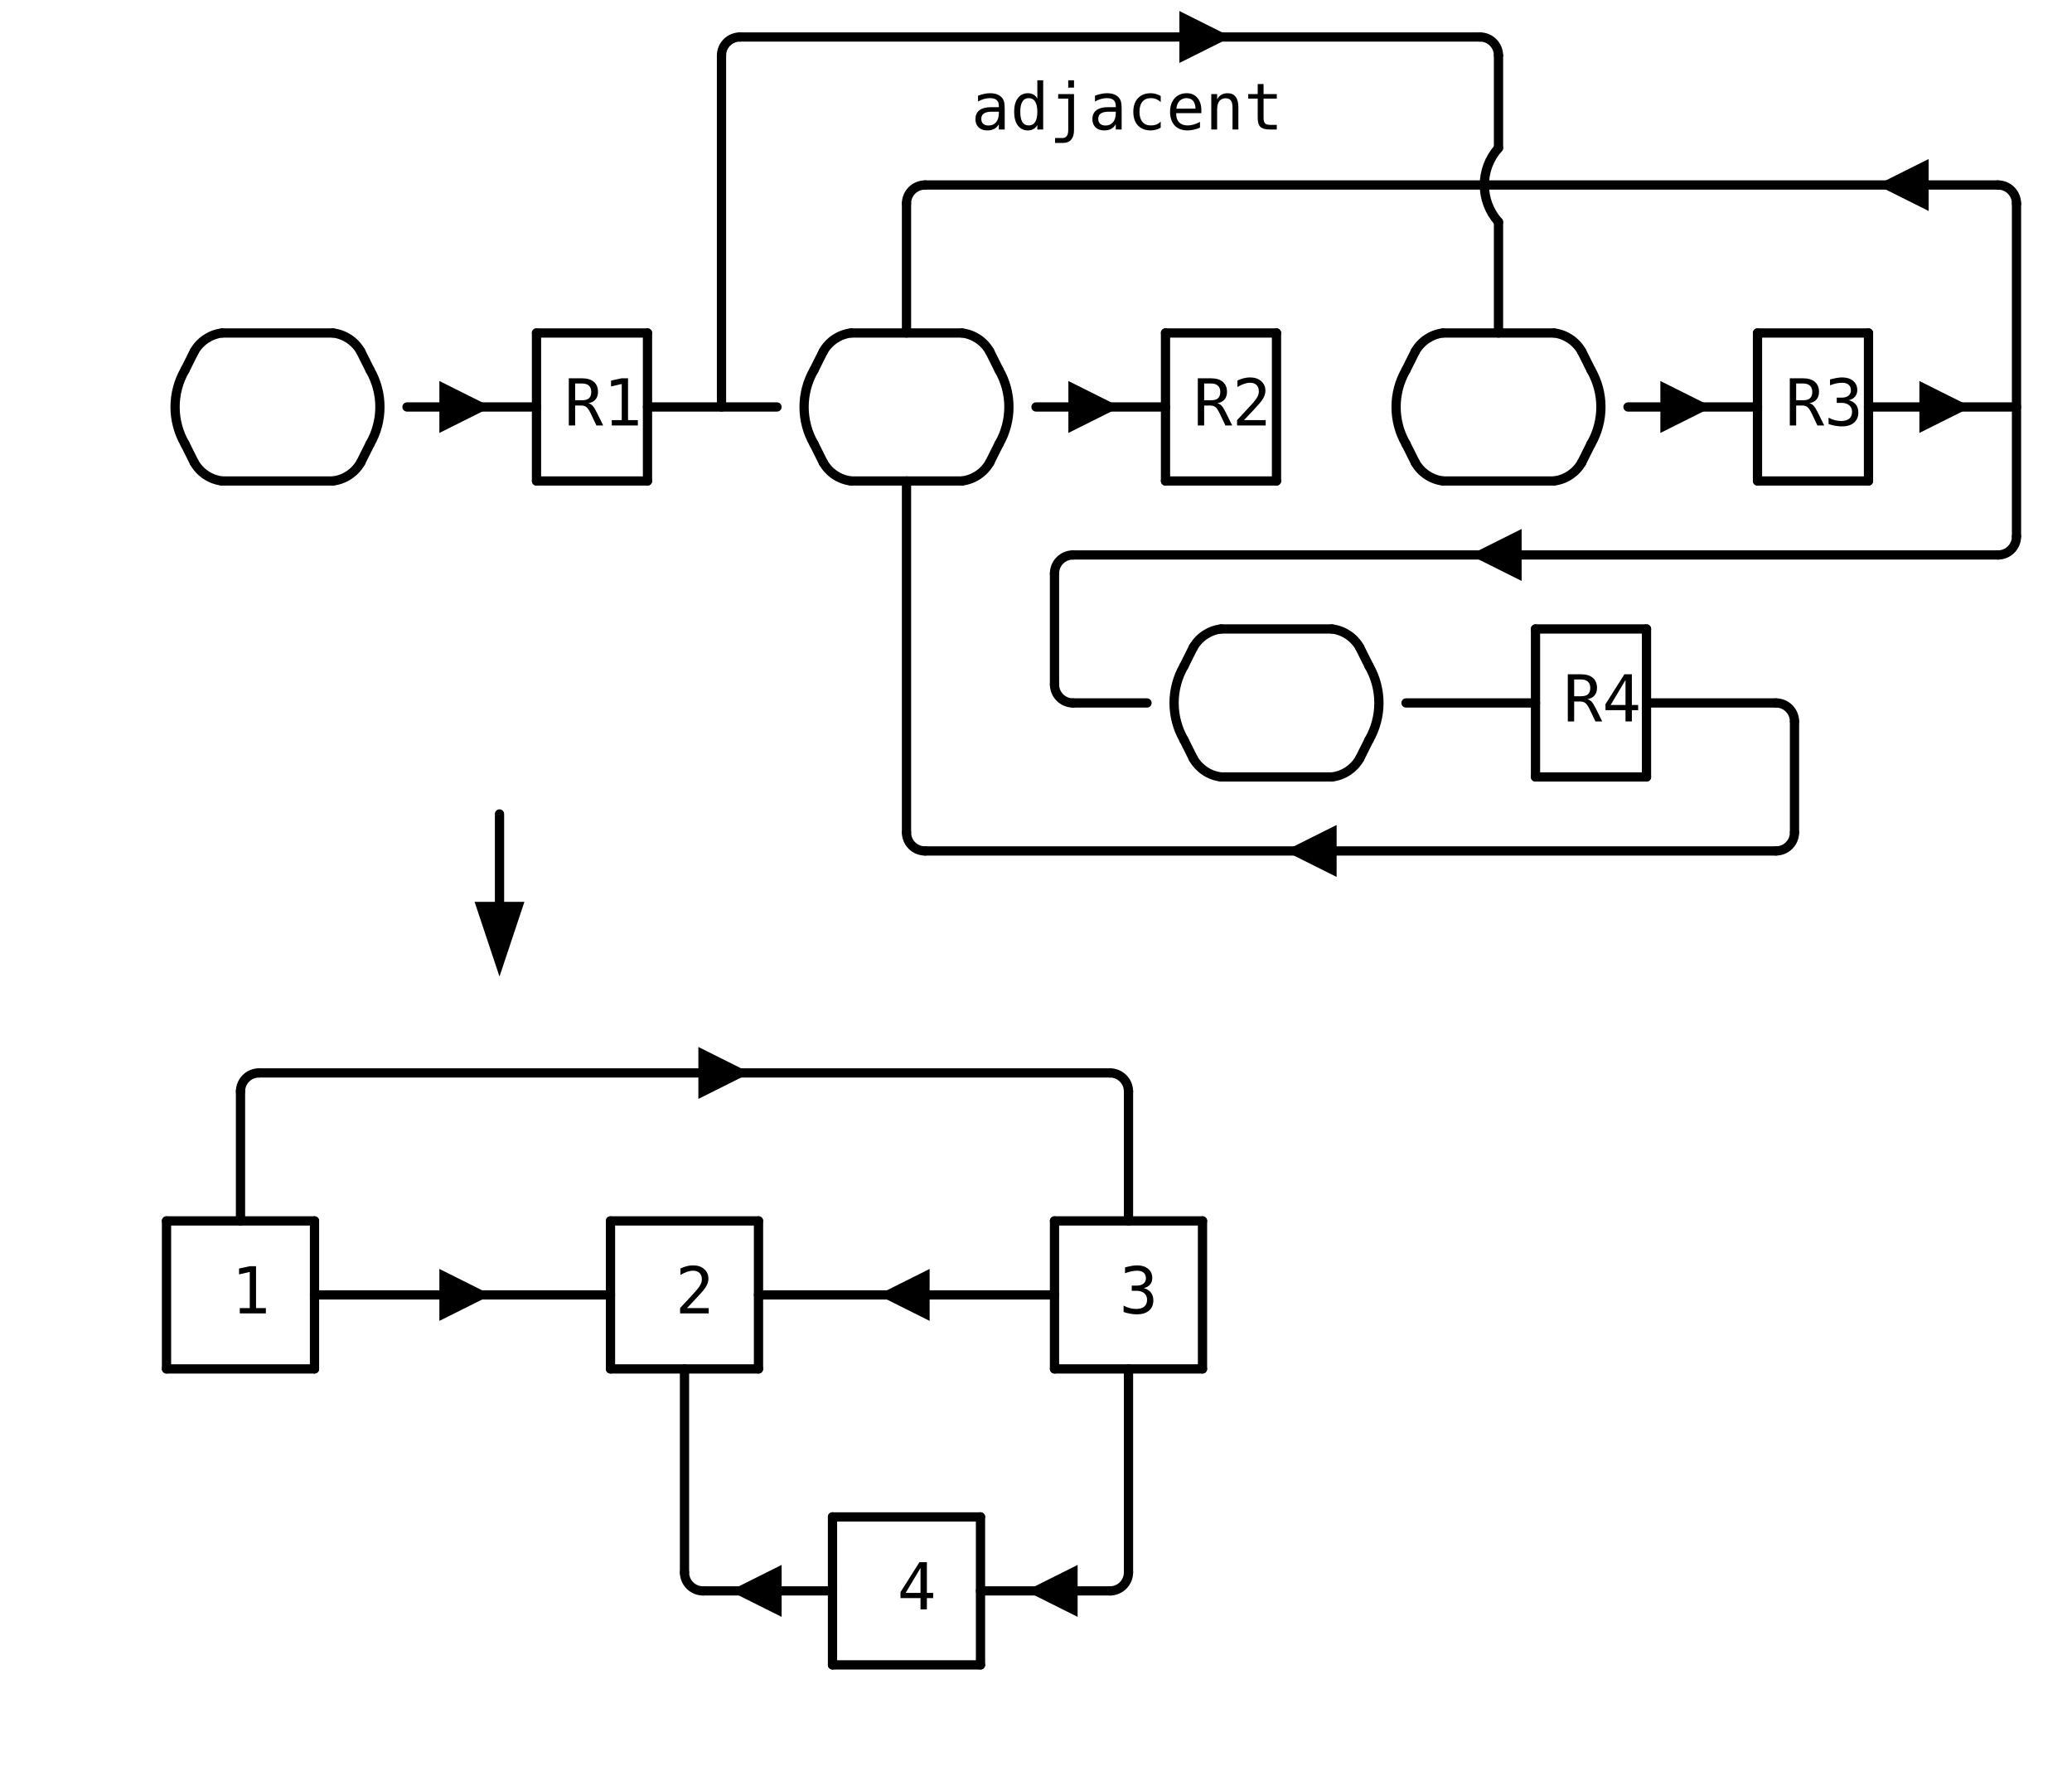
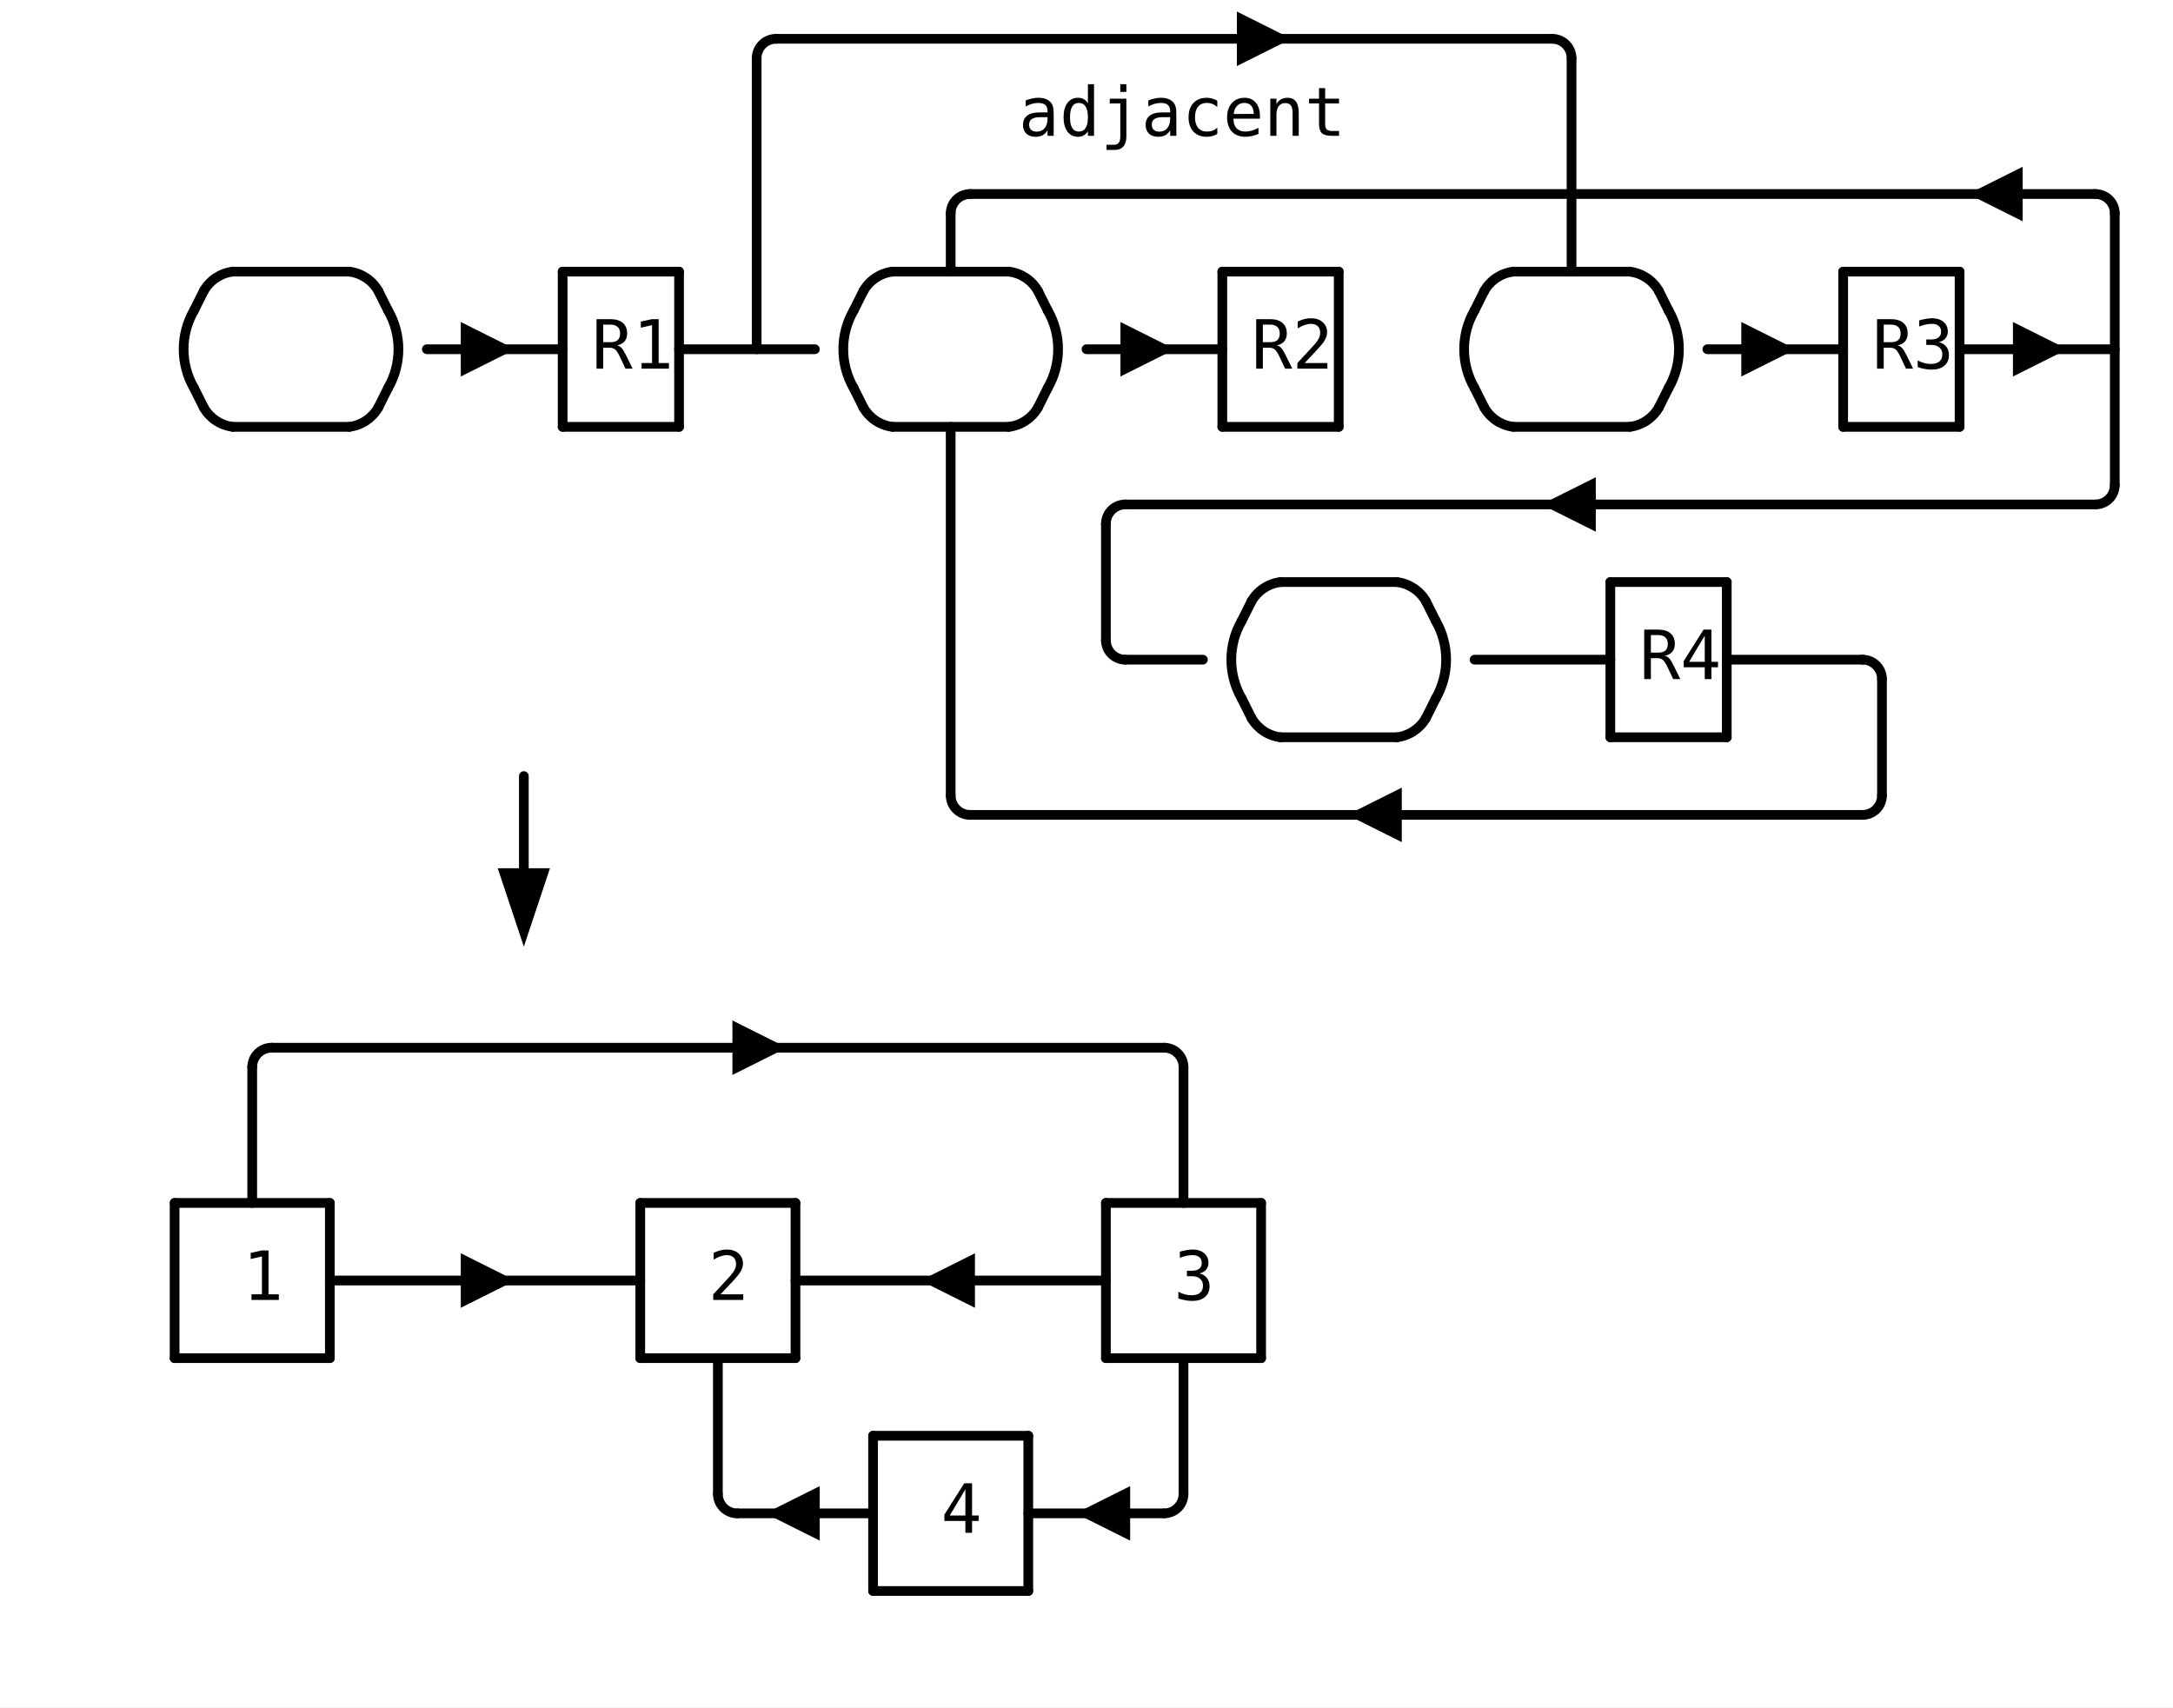
- <svg xmlns="http://www.w3.org/2000/svg" width="448" height="384" class="svgbob">
+ <svg xmlns="http://www.w3.org/2000/svg" width="448" height="352" class="svgbob">
  <style>.svgbob line, .svgbob path, .svgbob circle, .svgbob rect, .svgbob polygon {
  stroke: black;
  stroke-width: 2;
  stroke-opacity: 1;
  fill-opacity: 1;
  stroke-linecap: round;
  stroke-linejoin: miter;
}

.svgbob text {
  white-space: pre;
  fill: black;
  font-family: Iosevka Fixed, monospace;
  font-size: 14px;
}

.svgbob rect.backdrop {
  stroke: none;
  fill: white;
}

.svgbob .broken {
  stroke-dasharray: 8;
}

.svgbob .filled {
  fill: black;
}

.svgbob .bg_filled {
  fill: white;
  stroke-width: 1;
}

.svgbob .nofill {
  fill: white;
}

.svgbob .end_marked_arrow {
  marker-end: url(#arrow);
}

.svgbob .start_marked_arrow {
  marker-start: url(#arrow);
}

.svgbob .end_marked_diamond {
  marker-end: url(#diamond);
}

.svgbob .start_marked_diamond {
  marker-start: url(#diamond);
}

.svgbob .end_marked_circle {
  marker-end: url(#circle);
}

.svgbob .start_marked_circle {
  marker-start: url(#circle);
}

.svgbob .end_marked_open_circle {
  marker-end: url(#open_circle);
}

.svgbob .start_marked_open_circle {
  marker-start: url(#open_circle);
}

.svgbob .end_marked_big_open_circle {
  marker-end: url(#big_open_circle);
}

.svgbob .start_marked_big_open_circle {
  marker-start: url(#big_open_circle);
}

</style>
  <defs>
    <marker id="arrow" viewBox="-2 -2 8 8" refX="4" refY="2" markerWidth="7" markerHeight="7" orient="auto-start-reverse">
      <polygon points="0,0 0,4 4,2 0,0" />
    </marker>
    <marker id="diamond" viewBox="-2 -2 8 8" refX="4" refY="2" markerWidth="7" markerHeight="7" orient="auto-start-reverse">
      <polygon points="0,2 2,0 4,2 2,4 0,2" />
    </marker>
    <marker id="circle" viewBox="0 0 8 8" refX="4" refY="4" markerWidth="7" markerHeight="7" orient="auto-start-reverse">
      <circle cx="4" cy="4" r="2" class="filled" />
    </marker>
    <marker id="open_circle" viewBox="0 0 8 8" refX="4" refY="4" markerWidth="7" markerHeight="7" orient="auto-start-reverse">
      <circle cx="4" cy="4" r="2" class="bg_filled" />
    </marker>
    <marker id="big_open_circle" viewBox="0 0 8 8" refX="4" refY="4" markerWidth="7" markerHeight="7" orient="auto-start-reverse">
      <circle cx="4" cy="4" r="3" class="bg_filled" />
    </marker>
  </defs>
-   <rect class="backdrop" x="0" y="0" width="448" height="384" />
+   <rect class="backdrop" x="0" y="0" width="448" height="352" />
  <polygon points="256,4 264,8 256,12" class="filled" />
  <text x="210" y="28">adjacent</text>
  <polygon points="416,36 408,40 416,44" class="filled" />
-   <line x1="88" y1="88" x2="96" y2="88" class="solid" />
-   <polygon points="96,84 104,88 96,92" class="filled" />
-   <text x="122" y="92">R1</text>
-   <line x1="224" y1="88" x2="232" y2="88" class="solid" />
-   <polygon points="232,84 240,88 232,92" class="filled" />
-   <text x="258" y="92">R2</text>
-   <line x1="352" y1="88" x2="360" y2="88" class="solid" />
-   <polygon points="360,84 368,88 360,92" class="filled" />
-   <text x="386" y="92">R3</text>
-   <polygon points="416,84 424,88 416,92" class="filled" />
-   <polygon points="328,116 320,120 328,124" class="filled" />
-   <text x="338" y="156">R4</text>
-   <polygon points="288,180 280,184 288,188" class="filled" />
-   <line x1="108" y1="176" x2="108" y2="196" class="solid" />
-   <polygon points="104,196 112,196 108,208" class="filled" />
-   <polygon points="152,228 160,232 152,236" class="filled" />
-   <text x="50" y="284">1</text>
-   <polygon points="96,276 104,280 96,284" class="filled" />
-   <text x="146" y="284">2</text>
-   <polygon points="200,276 192,280 200,284" class="filled" />
-   <text x="242" y="284">3</text>
-   <polygon points="168,340 160,344 168,348" class="filled" />
-   <text x="194" y="348">4</text>
-   <polygon points="232,340 224,344 232,348" class="filled" />
+   <line x1="88" y1="72" x2="96" y2="72" class="solid" />
+   <polygon points="96,68 104,72 96,76" class="filled" />
+   <text x="122" y="76">R1</text>
+   <line x1="224" y1="72" x2="232" y2="72" class="solid" />
+   <polygon points="232,68 240,72 232,76" class="filled" />
+   <text x="258" y="76">R2</text>
+   <line x1="352" y1="72" x2="360" y2="72" class="solid" />
+   <polygon points="360,68 368,72 360,76" class="filled" />
+   <text x="386" y="76">R3</text>
+   <polygon points="416,68 424,72 416,76" class="filled" />
+   <polygon points="328,100 320,104 328,108" class="filled" />
+   <text x="338" y="140">R4</text>
+   <polygon points="288,164 280,168 288,172" class="filled" />
+   <line x1="108" y1="160" x2="108" y2="180" class="solid" />
+   <polygon points="104,180 112,180 108,192" class="filled" />
+   <polygon points="152,212 160,216 152,220" class="filled" />
+   <text x="50" y="268">1</text>
+   <polygon points="96,260 104,264 96,268" class="filled" />
+   <text x="146" y="268">2</text>
+   <polygon points="200,260 192,264 200,268" class="filled" />
+   <text x="242" y="268">3</text>
+   <polygon points="168,308 160,312 168,316" class="filled" />
+   <text x="194" y="316">4</text>
+   <polygon points="232,308 224,312 232,316" class="filled" />
  <g>
    <path d="M 160,8 A 4,4 0,0,0 156,12" class="nofill" />
-     <line x1="156" y1="12" x2="156" y2="88" class="solid" />
+     <line x1="156" y1="12" x2="156" y2="72" class="solid" />
    <line x1="160" y1="8" x2="256" y2="8" class="solid" />
-     <line x1="116" y1="72" x2="140" y2="72" class="solid" />
-     <line x1="116" y1="72" x2="116" y2="104" class="solid" />
-     <line x1="140" y1="72" x2="140" y2="104" class="solid" />
-     <line x1="104" y1="88" x2="116" y2="88" class="solid" />
-     <line x1="140" y1="88" x2="168" y2="88" class="solid" />
-     <line x1="116" y1="104" x2="140" y2="104" class="solid" />
+     <line x1="116" y1="56" x2="140" y2="56" class="solid" />
+     <line x1="116" y1="56" x2="116" y2="88" class="solid" />
+     <line x1="140" y1="56" x2="140" y2="88" class="solid" />
+     <line x1="104" y1="72" x2="116" y2="72" class="solid" />
+     <line x1="140" y1="72" x2="168" y2="72" class="solid" />
+     <line x1="116" y1="88" x2="140" y2="88" class="solid" />
  </g>
  <g>
    <line x1="264" y1="8" x2="320" y2="8" class="solid" />
    <path d="M 320,8 A 4,4 0,0,1 324,12" class="nofill" />
-     <line x1="324" y1="12" x2="324" y2="32" class="solid" />
-     <path d="M 324,32 A 12,12 0,0,0 324,48" class="nofill" />
-     <line x1="324" y1="48" x2="324" y2="72" class="solid" />
-     <path d="M 312,72 A 8,8 0,0,0 306,76" class="nofill" />
-     <line x1="306" y1="76" x2="304" y2="80" class="solid" />
-     <line x1="312" y1="72" x2="336" y2="72" class="solid" />
-     <path d="M 336,72 A 8,8 0,0,1 342,76" class="nofill" />
-     <line x1="342" y1="76" x2="344" y2="80" class="solid" />
-     <path d="M 304,80 A 16,16 0,0,0 304,96" class="nofill" />
-     <path d="M 344,80 A 16,16 0,0,1 344,96" class="nofill" />
-     <line x1="304" y1="96" x2="306" y2="100" class="solid" />
-     <path d="M 306,100 A 8,8 0,0,0 312,104" class="nofill" />
-     <line x1="312" y1="104" x2="336" y2="104" class="solid" />
-     <line x1="344" y1="96" x2="342" y2="100" class="solid" />
-     <path d="M 342,100 A 8,8 0,0,1 336,104" class="nofill" />
+     <line x1="324" y1="12" x2="324" y2="56" class="solid" />
+     <path d="M 312,56 A 8,8 0,0,0 306,60" class="nofill" />
+     <line x1="306" y1="60" x2="304" y2="64" class="solid" />
+     <line x1="312" y1="56" x2="336" y2="56" class="solid" />
+     <path d="M 336,56 A 8,8 0,0,1 342,60" class="nofill" />
+     <line x1="342" y1="60" x2="344" y2="64" class="solid" />
+     <path d="M 304,64 A 16,16 0,0,0 304,80" class="nofill" />
+     <path d="M 344,64 A 16,16 0,0,1 344,80" class="nofill" />
+     <line x1="304" y1="80" x2="306" y2="84" class="solid" />
+     <path d="M 306,84 A 8,8 0,0,0 312,88" class="nofill" />
+     <line x1="312" y1="88" x2="336" y2="88" class="solid" />
+     <line x1="344" y1="80" x2="342" y2="84" class="solid" />
+     <path d="M 342,84 A 8,8 0,0,1 336,88" class="nofill" />
  </g>
  <g>
    <path d="M 200,40 A 4,4 0,0,0 196,44" class="nofill" />
-     <line x1="196" y1="44" x2="196" y2="72" class="solid" />
+     <line x1="196" y1="44" x2="196" y2="56" class="solid" />
    <line x1="200" y1="40" x2="408" y2="40" class="solid" />
-     <path d="M 184,72 A 8,8 0,0,0 178,76" class="nofill" />
-     <line x1="178" y1="76" x2="176" y2="80" class="solid" />
-     <line x1="184" y1="72" x2="208" y2="72" class="solid" />
-     <path d="M 208,72 A 8,8 0,0,1 214,76" class="nofill" />
-     <line x1="214" y1="76" x2="216" y2="80" class="solid" />
-     <path d="M 176,80 A 16,16 0,0,0 176,96" class="nofill" />
-     <path d="M 216,80 A 16,16 0,0,1 216,96" class="nofill" />
-     <line x1="176" y1="96" x2="178" y2="100" class="solid" />
-     <path d="M 178,100 A 8,8 0,0,0 184,104" class="nofill" />
-     <line x1="184" y1="104" x2="208" y2="104" class="solid" />
-     <line x1="196" y1="104" x2="196" y2="180" class="solid" />
-     <line x1="216" y1="96" x2="214" y2="100" class="solid" />
-     <path d="M 214,100 A 8,8 0,0,1 208,104" class="nofill" />
-     <path d="M 196,180 A 4,4 0,0,0 200,184" class="nofill" />
-     <line x1="200" y1="184" x2="280" y2="184" class="solid" />
+     <path d="M 184,56 A 8,8 0,0,0 178,60" class="nofill" />
+     <line x1="178" y1="60" x2="176" y2="64" class="solid" />
+     <line x1="184" y1="56" x2="208" y2="56" class="solid" />
+     <path d="M 208,56 A 8,8 0,0,1 214,60" class="nofill" />
+     <line x1="214" y1="60" x2="216" y2="64" class="solid" />
+     <path d="M 176,64 A 16,16 0,0,0 176,80" class="nofill" />
+     <path d="M 216,64 A 16,16 0,0,1 216,80" class="nofill" />
+     <line x1="176" y1="80" x2="178" y2="84" class="solid" />
+     <path d="M 178,84 A 8,8 0,0,0 184,88" class="nofill" />
+     <line x1="184" y1="88" x2="208" y2="88" class="solid" />
+     <line x1="196" y1="88" x2="196" y2="164" class="solid" />
+     <line x1="216" y1="80" x2="214" y2="84" class="solid" />
+     <path d="M 214,84 A 8,8 0,0,1 208,88" class="nofill" />
+     <path d="M 196,164 A 4,4 0,0,0 200,168" class="nofill" />
+     <line x1="200" y1="168" x2="280" y2="168" class="solid" />
  </g>
  <g>
    <line x1="416" y1="40" x2="432" y2="40" class="solid" />
    <path d="M 432,40 A 4,4 0,0,1 436,44" class="nofill" />
-     <line x1="436" y1="44" x2="436" y2="116" class="solid" />
-     <line x1="424" y1="88" x2="436" y2="88" class="solid" />
-     <line x1="328" y1="120" x2="432" y2="120" class="solid" />
-     <path d="M 436,116 A 4,4 0,0,1 432,120" class="nofill" />
-   </g>
-   <g>
-     <path d="M 48,72 A 8,8 0,0,0 42,76" class="nofill" />
-     <line x1="42" y1="76" x2="40" y2="80" class="solid" />
-     <line x1="48" y1="72" x2="72" y2="72" class="solid" />
-     <path d="M 72,72 A 8,8 0,0,1 78,76" class="nofill" />
-     <line x1="78" y1="76" x2="80" y2="80" class="solid" />
-     <path d="M 40,80 A 16,16 0,0,0 40,96" class="nofill" />
-     <path d="M 80,80 A 16,16 0,0,1 80,96" class="nofill" />
-     <line x1="40" y1="96" x2="42" y2="100" class="solid" />
-     <path d="M 42,100 A 8,8 0,0,0 48,104" class="nofill" />
-     <line x1="48" y1="104" x2="72" y2="104" class="solid" />
-     <line x1="80" y1="96" x2="78" y2="100" class="solid" />
-     <path d="M 78,100 A 8,8 0,0,1 72,104" class="nofill" />
-   </g>
-   <g>
-     <line x1="252" y1="72" x2="276" y2="72" class="solid" />
-     <line x1="252" y1="72" x2="252" y2="104" class="solid" />
-     <line x1="276" y1="72" x2="276" y2="104" class="solid" />
-     <line x1="240" y1="88" x2="252" y2="88" class="solid" />
-     <line x1="252" y1="104" x2="276" y2="104" class="solid" />
-   </g>
-   <g>
-     <line x1="380" y1="72" x2="404" y2="72" class="solid" />
-     <line x1="380" y1="72" x2="380" y2="104" class="solid" />
-     <line x1="404" y1="72" x2="404" y2="104" class="solid" />
-     <line x1="368" y1="88" x2="380" y2="88" class="solid" />
-     <line x1="404" y1="88" x2="416" y2="88" class="solid" />
-     <line x1="380" y1="104" x2="404" y2="104" class="solid" />
-   </g>
-   <g>
-     <path d="M 232,120 A 4,4 0,0,0 228,124" class="nofill" />
-     <line x1="228" y1="124" x2="228" y2="148" class="solid" />
-     <line x1="232" y1="120" x2="320" y2="120" class="solid" />
-     <path d="M 228,148 A 4,4 0,0,0 232,152" class="nofill" />
-     <line x1="232" y1="152" x2="248" y2="152" class="solid" />
-   </g>
-   <g>
-     <path d="M 264,136 A 8,8 0,0,0 258,140" class="nofill" />
-     <line x1="258" y1="140" x2="256" y2="144" class="solid" />
-     <line x1="264" y1="136" x2="288" y2="136" class="solid" />
-     <path d="M 288,136 A 8,8 0,0,1 294,140" class="nofill" />
-     <line x1="294" y1="140" x2="296" y2="144" class="solid" />
-     <path d="M 256,144 A 16,16 0,0,0 256,160" class="nofill" />
-     <path d="M 296,144 A 16,16 0,0,1 296,160" class="nofill" />
-     <line x1="256" y1="160" x2="258" y2="164" class="solid" />
-     <path d="M 258,164 A 8,8 0,0,0 264,168" class="nofill" />
-     <line x1="264" y1="168" x2="288" y2="168" class="solid" />
-     <line x1="296" y1="160" x2="294" y2="164" class="solid" />
-     <path d="M 294,164 A 8,8 0,0,1 288,168" class="nofill" />
-   </g>
-   <g>
-     <line x1="332" y1="136" x2="356" y2="136" class="solid" />
-     <line x1="332" y1="136" x2="332" y2="168" class="solid" />
-     <line x1="356" y1="136" x2="356" y2="168" class="solid" />
-     <line x1="304" y1="152" x2="332" y2="152" class="solid" />
-     <line x1="356" y1="152" x2="384" y2="152" class="solid" />
-     <path d="M 384,152 A 4,4 0,0,1 388,156" class="nofill" />
-     <line x1="388" y1="156" x2="388" y2="180" class="solid" />
-     <line x1="332" y1="168" x2="356" y2="168" class="solid" />
-     <line x1="288" y1="184" x2="384" y2="184" class="solid" />
-     <path d="M 388,180 A 4,4 0,0,1 384,184" class="nofill" />
-   </g>
-   <g>
-     <path d="M 56,232 A 4,4 0,0,0 52,236" class="nofill" />
-     <line x1="52" y1="236" x2="52" y2="264" class="solid" />
-     <line x1="56" y1="232" x2="152" y2="232" class="solid" />
-     <line x1="36" y1="264" x2="68" y2="264" class="solid" />
-     <line x1="36" y1="264" x2="36" y2="296" class="solid" />
-     <line x1="68" y1="264" x2="68" y2="296" class="solid" />
-     <line x1="68" y1="280" x2="96" y2="280" class="solid" />
-     <line x1="36" y1="296" x2="68" y2="296" class="solid" />
-   </g>
-   <g>
-     <line x1="160" y1="232" x2="240" y2="232" class="solid" />
-     <path d="M 240,232 A 4,4 0,0,1 244,236" class="nofill" />
-     <line x1="244" y1="236" x2="244" y2="264" class="solid" />
-     <line x1="228" y1="264" x2="260" y2="264" class="solid" />
-     <line x1="228" y1="264" x2="228" y2="296" class="solid" />
-     <line x1="260" y1="264" x2="260" y2="296" class="solid" />
-     <line x1="200" y1="280" x2="228" y2="280" class="solid" />
-     <line x1="228" y1="296" x2="260" y2="296" class="solid" />
-     <line x1="244" y1="296" x2="244" y2="340" class="solid" />
-     <line x1="232" y1="344" x2="240" y2="344" class="solid" />
-     <path d="M 244,340 A 4,4 0,0,1 240,344" class="nofill" />
-   </g>
-   <g>
-     <line x1="132" y1="264" x2="164" y2="264" class="solid" />
-     <line x1="132" y1="264" x2="132" y2="296" class="solid" />
-     <line x1="164" y1="264" x2="164" y2="296" class="solid" />
-     <line x1="104" y1="280" x2="132" y2="280" class="solid" />
-     <line x1="164" y1="280" x2="192" y2="280" class="solid" />
-     <line x1="132" y1="296" x2="164" y2="296" class="solid" />
-     <line x1="148" y1="296" x2="148" y2="340" class="solid" />
-     <path d="M 148,340 A 4,4 0,0,0 152,344" class="nofill" />
-     <line x1="152" y1="344" x2="160" y2="344" class="solid" />
-   </g>
-   <g>
+     <line x1="436" y1="44" x2="436" y2="100" class="solid" />
+     <line x1="424" y1="72" x2="436" y2="72" class="solid" />
+     <line x1="328" y1="104" x2="432" y2="104" class="solid" />
+     <path d="M 436,100 A 4,4 0,0,1 432,104" class="nofill" />
+   </g>
+   <g>
+     <path d="M 48,56 A 8,8 0,0,0 42,60" class="nofill" />
+     <line x1="42" y1="60" x2="40" y2="64" class="solid" />
+     <line x1="48" y1="56" x2="72" y2="56" class="solid" />
+     <path d="M 72,56 A 8,8 0,0,1 78,60" class="nofill" />
+     <line x1="78" y1="60" x2="80" y2="64" class="solid" />
+     <path d="M 40,64 A 16,16 0,0,0 40,80" class="nofill" />
+     <path d="M 80,64 A 16,16 0,0,1 80,80" class="nofill" />
+     <line x1="40" y1="80" x2="42" y2="84" class="solid" />
+     <path d="M 42,84 A 8,8 0,0,0 48,88" class="nofill" />
+     <line x1="48" y1="88" x2="72" y2="88" class="solid" />
+     <line x1="80" y1="80" x2="78" y2="84" class="solid" />
+     <path d="M 78,84 A 8,8 0,0,1 72,88" class="nofill" />
+   </g>
+   <g>
+     <line x1="252" y1="56" x2="276" y2="56" class="solid" />
+     <line x1="252" y1="56" x2="252" y2="88" class="solid" />
+     <line x1="276" y1="56" x2="276" y2="88" class="solid" />
+     <line x1="240" y1="72" x2="252" y2="72" class="solid" />
+     <line x1="252" y1="88" x2="276" y2="88" class="solid" />
+   </g>
+   <g>
+     <line x1="380" y1="56" x2="404" y2="56" class="solid" />
+     <line x1="380" y1="56" x2="380" y2="88" class="solid" />
+     <line x1="404" y1="56" x2="404" y2="88" class="solid" />
+     <line x1="368" y1="72" x2="380" y2="72" class="solid" />
+     <line x1="404" y1="72" x2="416" y2="72" class="solid" />
+     <line x1="380" y1="88" x2="404" y2="88" class="solid" />
+   </g>
+   <g>
+     <path d="M 232,104 A 4,4 0,0,0 228,108" class="nofill" />
+     <line x1="228" y1="108" x2="228" y2="132" class="solid" />
+     <line x1="232" y1="104" x2="320" y2="104" class="solid" />
+     <path d="M 228,132 A 4,4 0,0,0 232,136" class="nofill" />
+     <line x1="232" y1="136" x2="248" y2="136" class="solid" />
+   </g>
+   <g>
+     <path d="M 264,120 A 8,8 0,0,0 258,124" class="nofill" />
+     <line x1="258" y1="124" x2="256" y2="128" class="solid" />
+     <line x1="264" y1="120" x2="288" y2="120" class="solid" />
+     <path d="M 288,120 A 8,8 0,0,1 294,124" class="nofill" />
+     <line x1="294" y1="124" x2="296" y2="128" class="solid" />
+     <path d="M 256,128 A 16,16 0,0,0 256,144" class="nofill" />
+     <path d="M 296,128 A 16,16 0,0,1 296,144" class="nofill" />
+     <line x1="256" y1="144" x2="258" y2="148" class="solid" />
+     <path d="M 258,148 A 8,8 0,0,0 264,152" class="nofill" />
+     <line x1="264" y1="152" x2="288" y2="152" class="solid" />
+     <line x1="296" y1="144" x2="294" y2="148" class="solid" />
+     <path d="M 294,148 A 8,8 0,0,1 288,152" class="nofill" />
+   </g>
+   <g>
+     <line x1="332" y1="120" x2="356" y2="120" class="solid" />
+     <line x1="332" y1="120" x2="332" y2="152" class="solid" />
+     <line x1="356" y1="120" x2="356" y2="152" class="solid" />
+     <line x1="304" y1="136" x2="332" y2="136" class="solid" />
+     <line x1="356" y1="136" x2="384" y2="136" class="solid" />
+     <path d="M 384,136 A 4,4 0,0,1 388,140" class="nofill" />
+     <line x1="388" y1="140" x2="388" y2="164" class="solid" />
+     <line x1="332" y1="152" x2="356" y2="152" class="solid" />
+     <line x1="288" y1="168" x2="384" y2="168" class="solid" />
+     <path d="M 388,164 A 4,4 0,0,1 384,168" class="nofill" />
+   </g>
+   <g>
+     <path d="M 56,216 A 4,4 0,0,0 52,220" class="nofill" />
+     <line x1="52" y1="220" x2="52" y2="248" class="solid" />
+     <line x1="56" y1="216" x2="152" y2="216" class="solid" />
+     <line x1="36" y1="248" x2="68" y2="248" class="solid" />
+     <line x1="36" y1="248" x2="36" y2="280" class="solid" />
+     <line x1="68" y1="248" x2="68" y2="280" class="solid" />
+     <line x1="68" y1="264" x2="96" y2="264" class="solid" />
+     <line x1="36" y1="280" x2="68" y2="280" class="solid" />
+   </g>
+   <g>
+     <line x1="160" y1="216" x2="240" y2="216" class="solid" />
+     <path d="M 240,216 A 4,4 0,0,1 244,220" class="nofill" />
+     <line x1="244" y1="220" x2="244" y2="248" class="solid" />
+     <line x1="228" y1="248" x2="260" y2="248" class="solid" />
+     <line x1="228" y1="248" x2="228" y2="280" class="solid" />
+     <line x1="260" y1="248" x2="260" y2="280" class="solid" />
+     <line x1="200" y1="264" x2="228" y2="264" class="solid" />
+     <line x1="228" y1="280" x2="260" y2="280" class="solid" />
+     <line x1="244" y1="280" x2="244" y2="308" class="solid" />
+     <line x1="232" y1="312" x2="240" y2="312" class="solid" />
+     <path d="M 244,308 A 4,4 0,0,1 240,312" class="nofill" />
+   </g>
+   <g>
+     <line x1="132" y1="248" x2="164" y2="248" class="solid" />
+     <line x1="132" y1="248" x2="132" y2="280" class="solid" />
+     <line x1="164" y1="248" x2="164" y2="280" class="solid" />
+     <line x1="104" y1="264" x2="132" y2="264" class="solid" />
+     <line x1="164" y1="264" x2="192" y2="264" class="solid" />
+     <line x1="132" y1="280" x2="164" y2="280" class="solid" />
+     <line x1="148" y1="280" x2="148" y2="308" class="solid" />
+     <path d="M 148,308 A 4,4 0,0,0 152,312" class="nofill" />
+     <line x1="152" y1="312" x2="160" y2="312" class="solid" />
+   </g>
+   <g>
+     <line x1="180" y1="296" x2="212" y2="296" class="solid" />
+     <line x1="180" y1="296" x2="180" y2="328" class="solid" />
+     <line x1="212" y1="296" x2="212" y2="328" class="solid" />
+     <line x1="168" y1="312" x2="180" y2="312" class="solid" />
+     <line x1="212" y1="312" x2="224" y2="312" class="solid" />
    <line x1="180" y1="328" x2="212" y2="328" class="solid" />
-     <line x1="180" y1="328" x2="180" y2="360" class="solid" />
-     <line x1="212" y1="328" x2="212" y2="360" class="solid" />
-     <line x1="168" y1="344" x2="180" y2="344" class="solid" />
-     <line x1="212" y1="344" x2="224" y2="344" class="solid" />
-     <line x1="180" y1="360" x2="212" y2="360" class="solid" />
  </g>
</svg>
